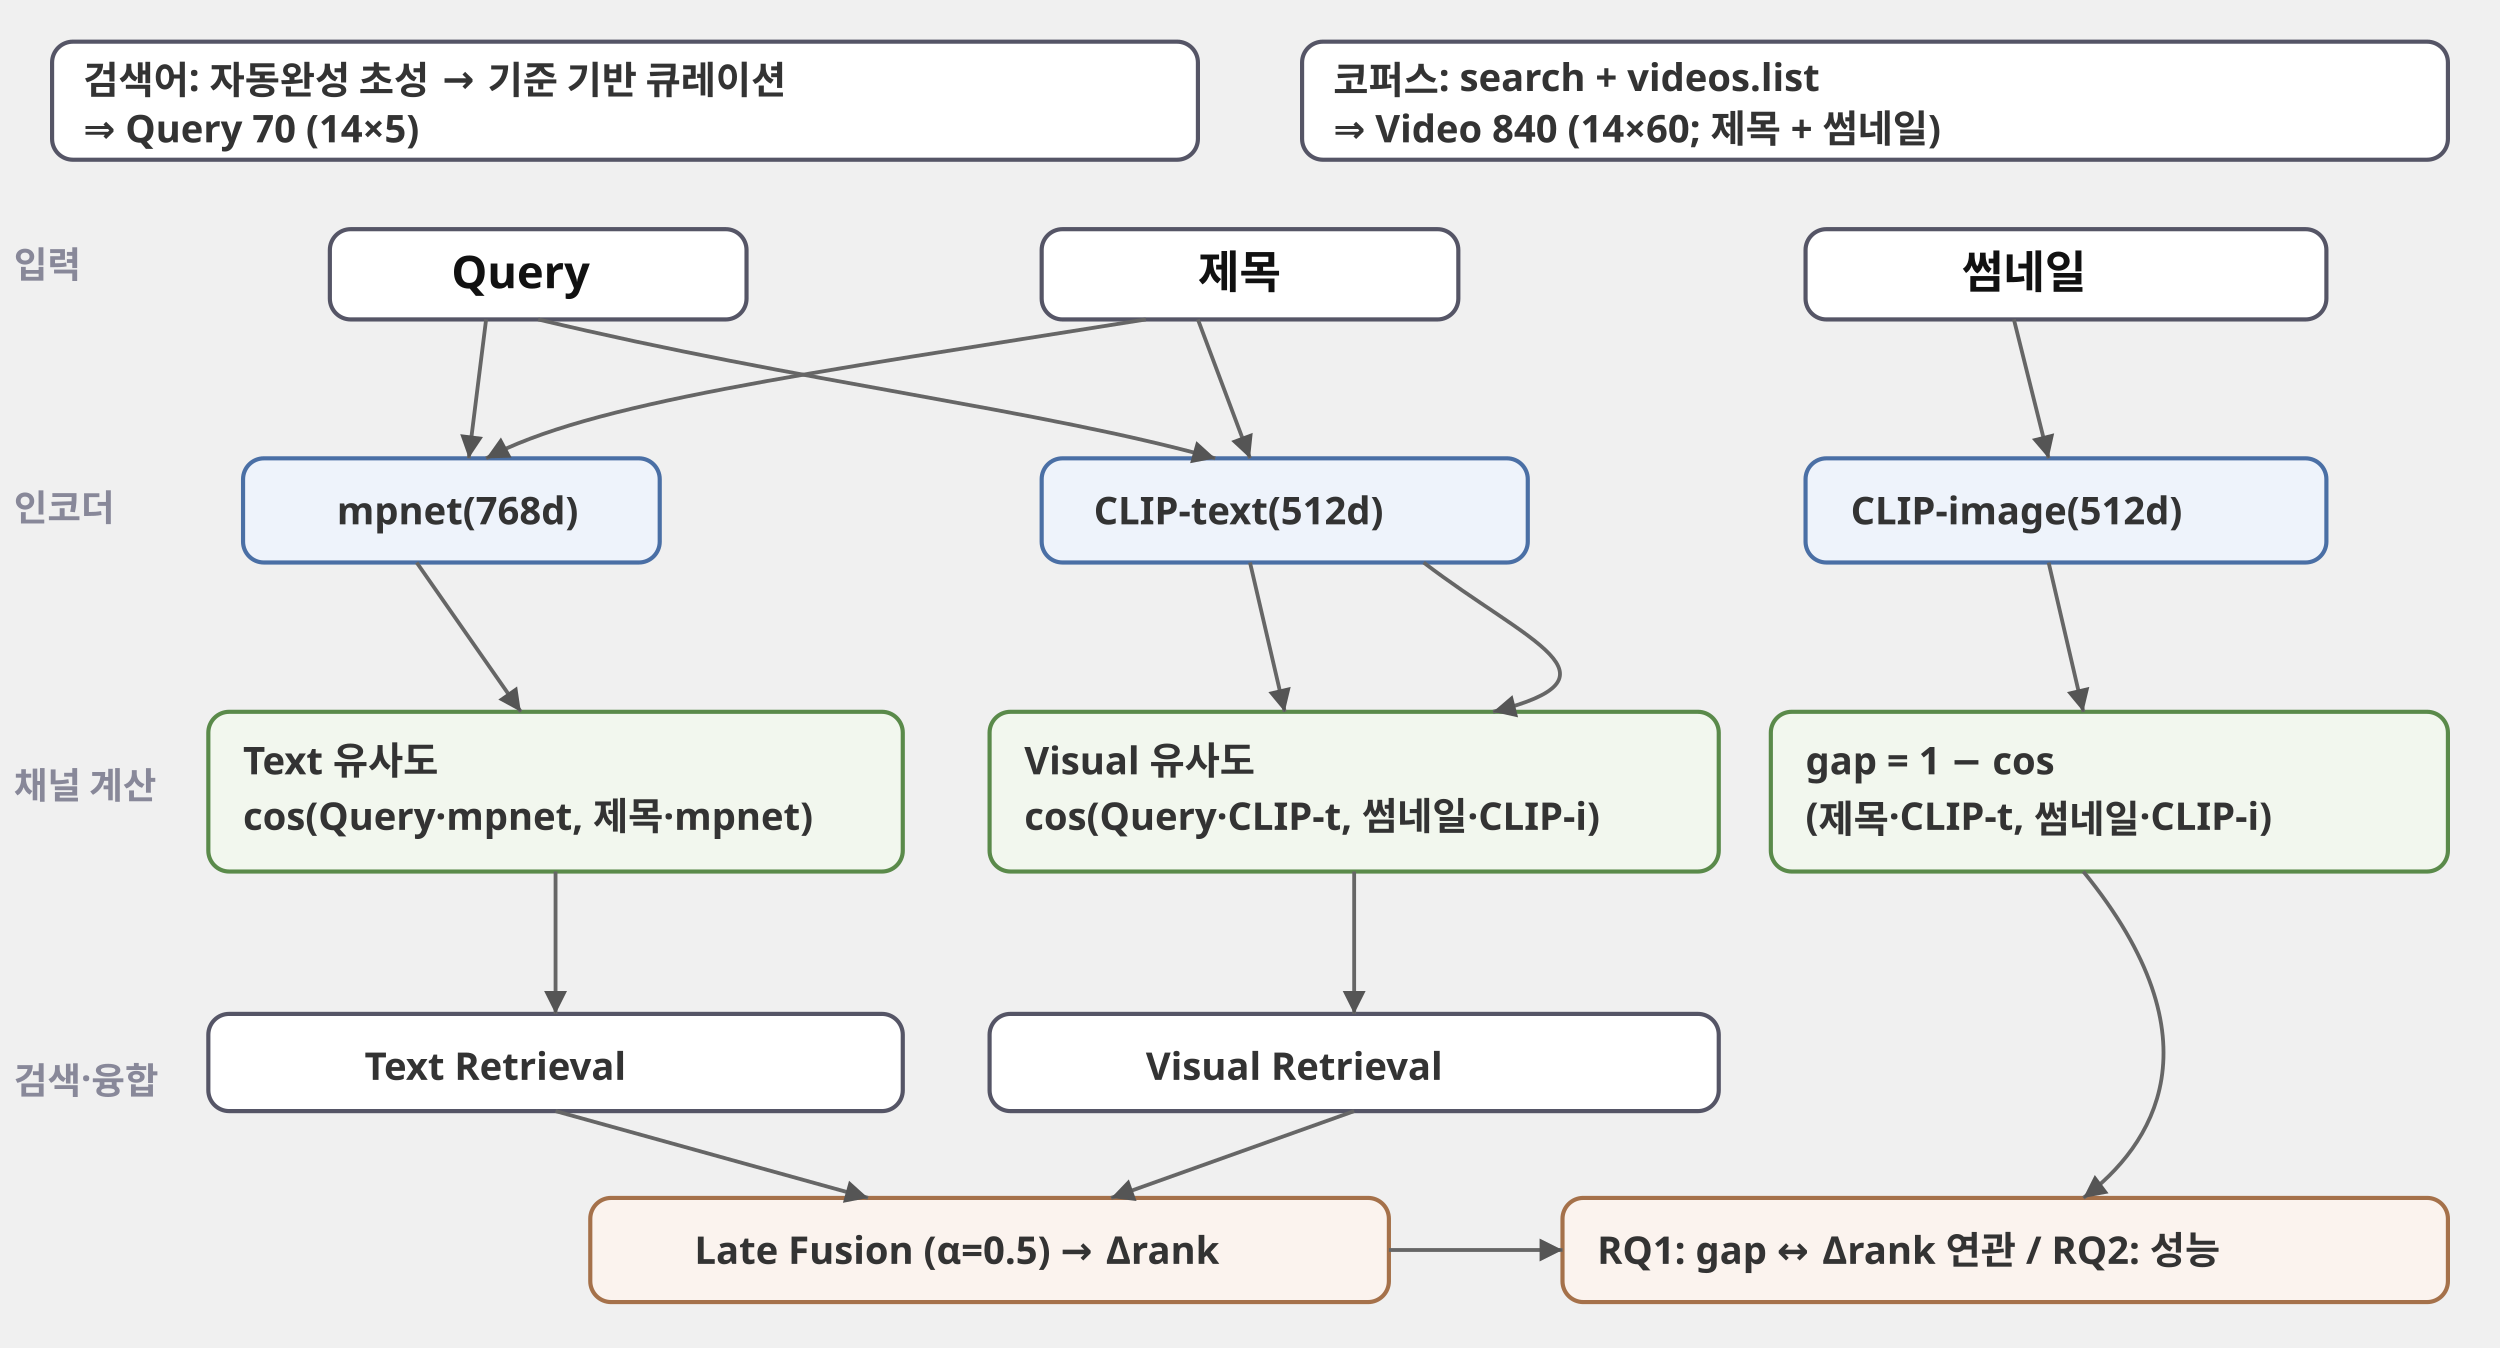
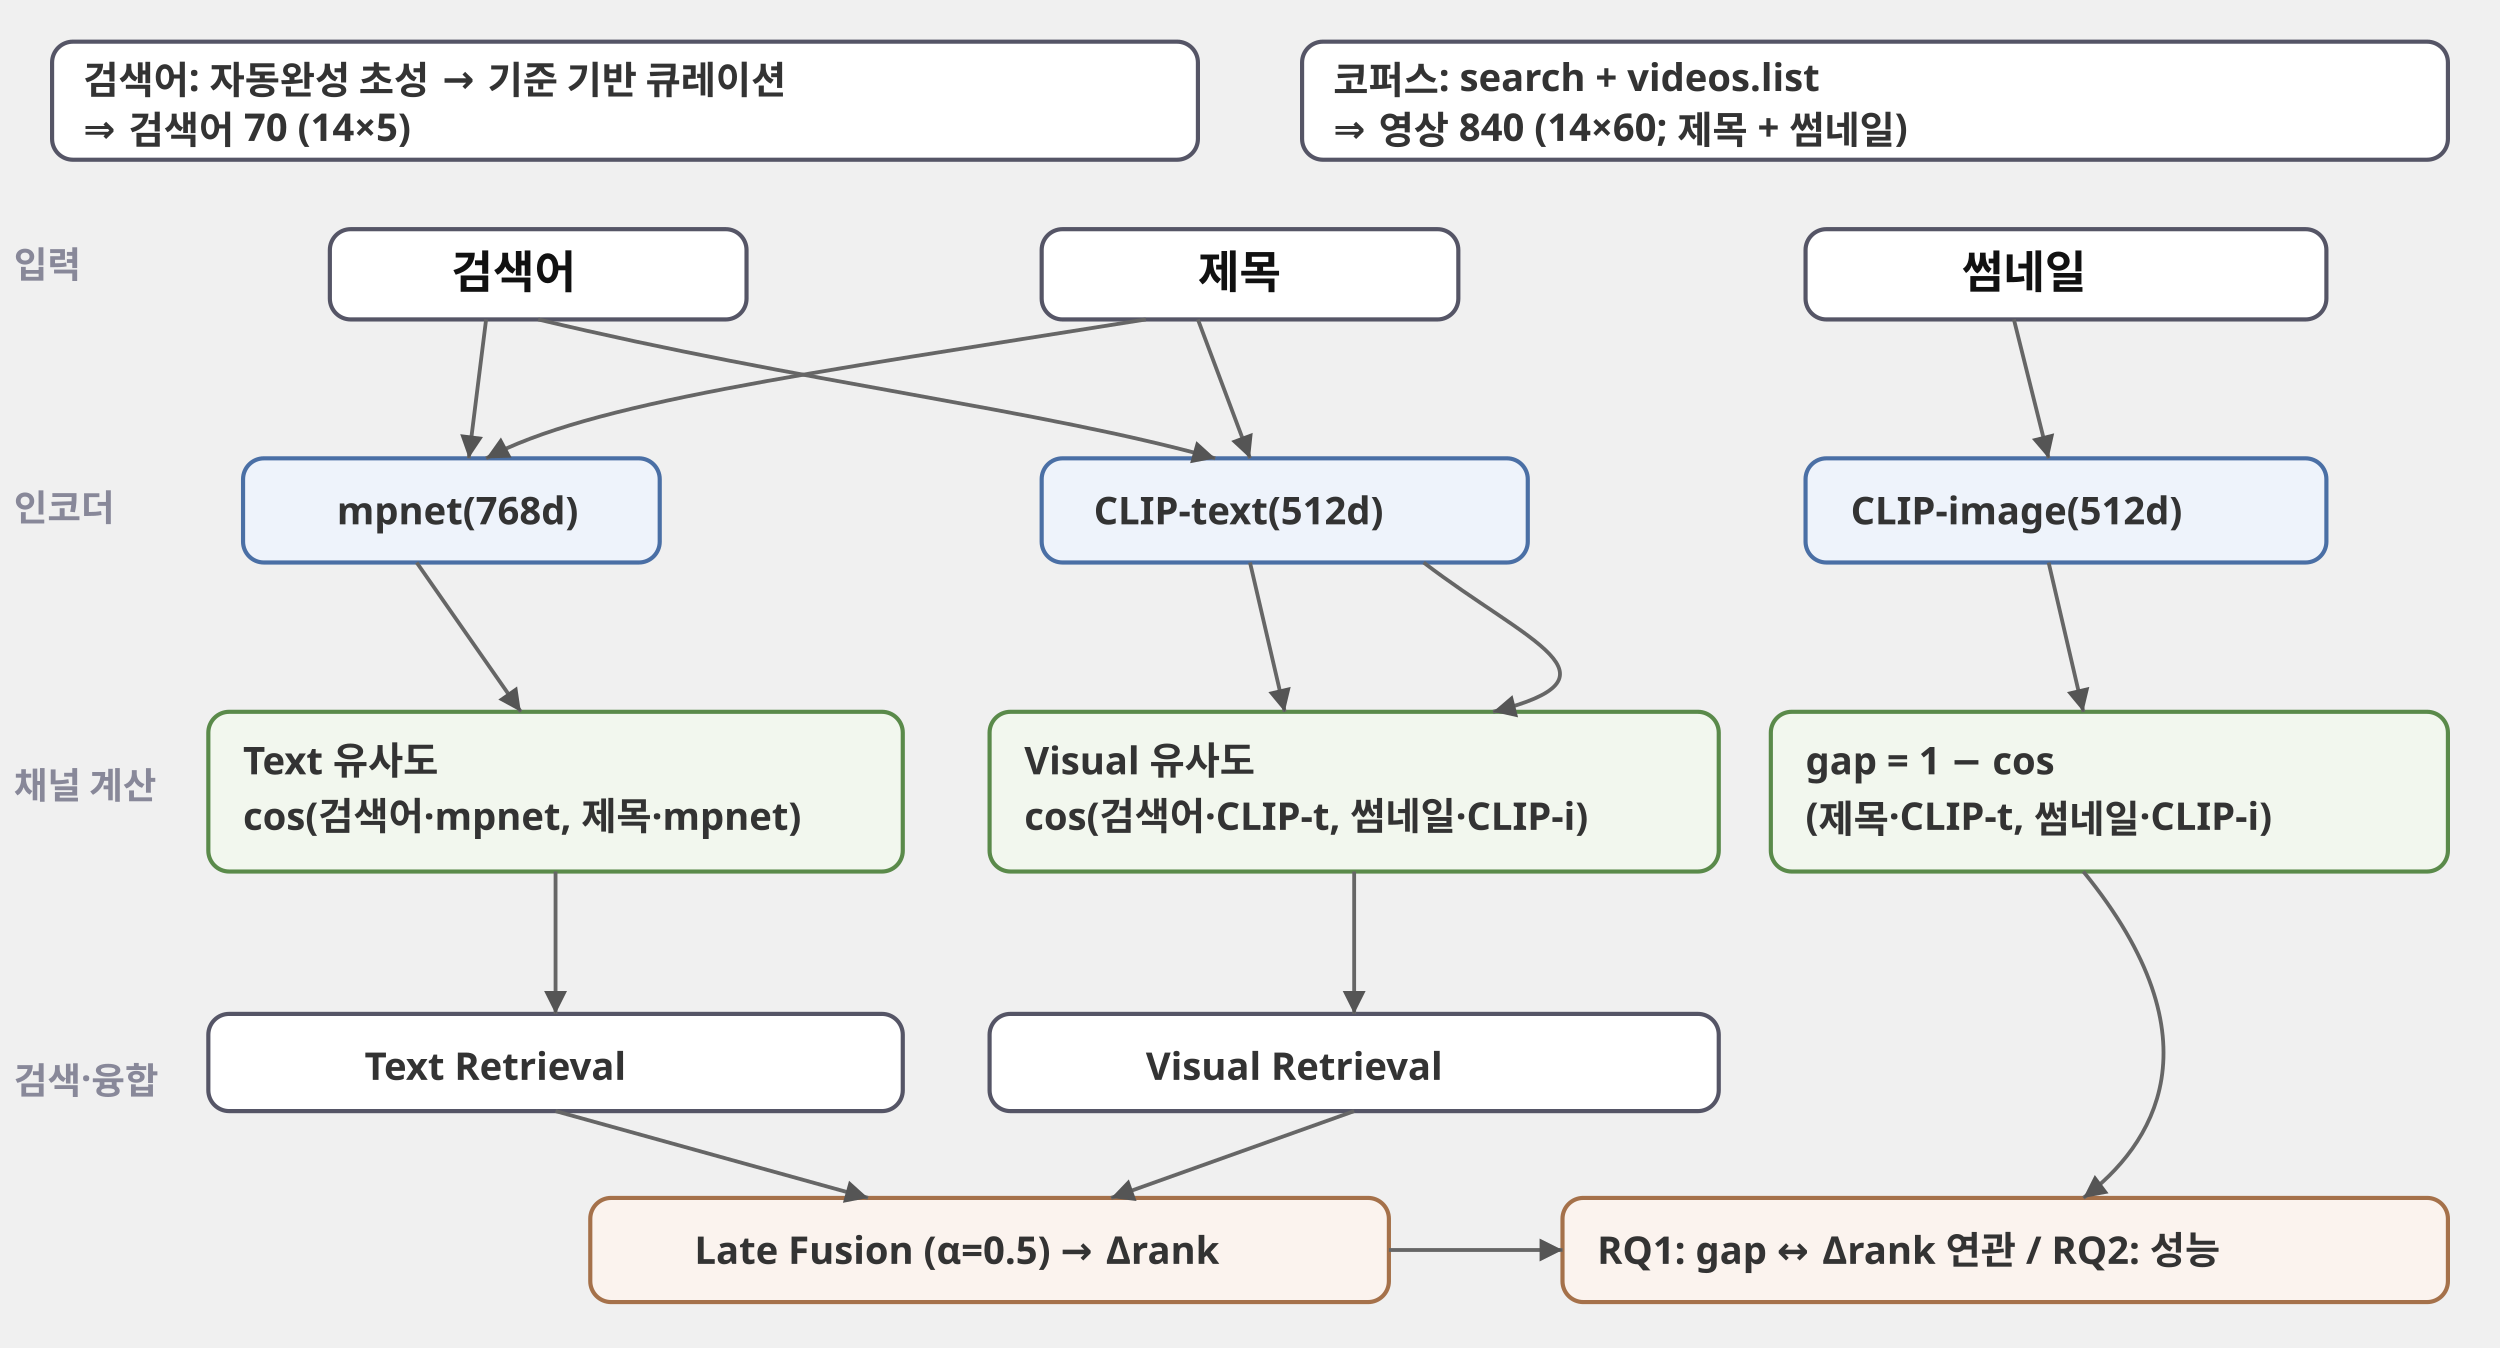
<svg xmlns="http://www.w3.org/2000/svg" viewBox="0 0 720 388" class="pipe" font-family="'Malgun Gothic',sans-serif">
  <defs>
    <marker id="ar" markerWidth="8" markerHeight="8" refX="6" refY="3" orient="auto">
      <path d="M0,0 L6,3 L0,6 Z" fill="#555" />
    </marker>
  </defs>
  <style>
.b{fill:#fff;stroke:#556;stroke-width:1.2;rx:6}
.enc{fill:#eef3fb;stroke:#4a6fa5}
.cmp{fill:#f2f7ee;stroke:#5a8a4a}
.out{fill:#fbf3ee;stroke:#a5714a}
text{font-size:13px;fill:#111;font-weight:bold}
.s{font-size:11px;fill:#333}
line,path.e{stroke:#666;stroke-width:1.1;fill:none;marker-end:url(#ar)}
.lay{font-size:10.5px;fill:#889;font-weight:bold}
</style>
  <rect x="15" y="12" width="330" height="34" rx="6" class="b" />
  <text x="24" y="27" class="s">검색어: 자동완성 초성 → 기준 기반 큐레이션</text>
-   <text x="24" y="41" class="s">⇒ Query 70 (14×5)</text>
+   <text x="24" y="41" class="s">⇒ 검색어 70 (14×5)</text>
  <rect x="375" y="12" width="330" height="34" rx="6" class="b" />
  <text x="384" y="27" class="s">코퍼스: search + videos.list</text>
-   <text x="384" y="41" class="s">⇒ Video 840 (14×60; 제목 + 썸네일)</text>
+   <text x="384" y="41" class="s">⇒ 영상 840 (14×60; 제목 + 썸네일)</text>
  <text x="4" y="80" class="lay">입력</text>
  <rect x="95" y="66" width="120" height="26" rx="6" class="b" />
-   <text x="130" y="83">Query</text>
+   <text x="130" y="83">검색어</text>
  <rect x="300" y="66" width="120" height="26" rx="6" class="b" />
  <text x="345" y="83">제목</text>
  <rect x="520" y="66" width="150" height="26" rx="6" class="b" />
  <text x="565" y="83">썸네일</text>
  <text x="4" y="150" class="lay">인코더</text>
  <rect x="70" y="132" width="120" height="30" rx="6" class="b enc" />
  <text x="97" y="151" class="s">mpnet(768d)</text>
  <rect x="300" y="132" width="140" height="30" rx="6" class="b enc" />
  <text x="315" y="151" class="s">CLIP-text(512d)</text>
  <rect x="520" y="132" width="150" height="30" rx="6" class="b enc" />
  <text x="533" y="151" class="s">CLIP-image(512d)</text>
  <path class="e" d="M140,92 L135,132" />
  <path class="e" d="M155,92 C230,110 300,118 350,132" />
  <path class="e" d="M345,92 L360,132" />
  <path class="e" d="M330,92 C230,108 170,116 140,132" />
  <path class="e" d="M580,92 L590,132" />
  <text x="4" y="230" class="lay">채널 계산</text>
  <rect x="60" y="205" width="200" height="46" rx="6" class="b cmp" />
  <text x="70" y="223" class="s">Text 유사도</text>
-   <text x="70" y="239" class="s">cos(Query·mpnet, 제목·mpnet)</text>
+   <text x="70" y="239" class="s">cos(검색어·mpnet, 제목·mpnet)</text>
  <rect x="285" y="205" width="210" height="46" rx="6" class="b cmp" />
  <text x="295" y="223" class="s">Visual 유사도</text>
-   <text x="295" y="239" class="s">cos(Query·CLIP-t, 썸네일·CLIP-i)</text>
+   <text x="295" y="239" class="s">cos(검색어·CLIP-t, 썸네일·CLIP-i)</text>
  <rect x="510" y="205" width="195" height="46" rx="6" class="b cmp" />
  <text x="520" y="223" class="s">gap = 1 − cos</text>
  <text x="520" y="239" class="s">(제목·CLIP-t, 썸네일·CLIP-i)</text>
  <path class="e" d="M120,162 L150,205" />
  <path class="e" d="M360,162 L370,205" />
  <path class="e" d="M590,162 L600,205" />
  <path class="e" d="M410,162 C440,185 470,195 430,205" />
  <text x="4" y="315" class="lay">검색·융합</text>
  <rect x="60" y="292" width="200" height="28" rx="6" class="b" />
  <text x="105" y="311" class="s">Text Retrieval</text>
  <rect x="285" y="292" width="210" height="28" rx="6" class="b" />
  <text x="330" y="311" class="s">Visual Retrieval</text>
  <path class="e" d="M160,251 L160,292" />
  <path class="e" d="M390,251 L390,292" />
  <rect x="170" y="345" width="230" height="30" rx="6" class="b out" />
  <text x="200" y="364" class="s">Late Fusion (α=0.5) → Δrank</text>
  <path class="e" d="M160,320 L250,345" />
  <path class="e" d="M390,320 L320,345" />
  <rect x="450" y="345" width="255" height="30" rx="6" class="b out" />
  <text x="460" y="364" class="s">RQ1: gap ↔ Δrank 연관 / RQ2: 성능</text>
  <path class="e" d="M400,360 L450,360" />
  <path class="e" d="M600,251 C640,300 620,330 600,345" />
</svg>
